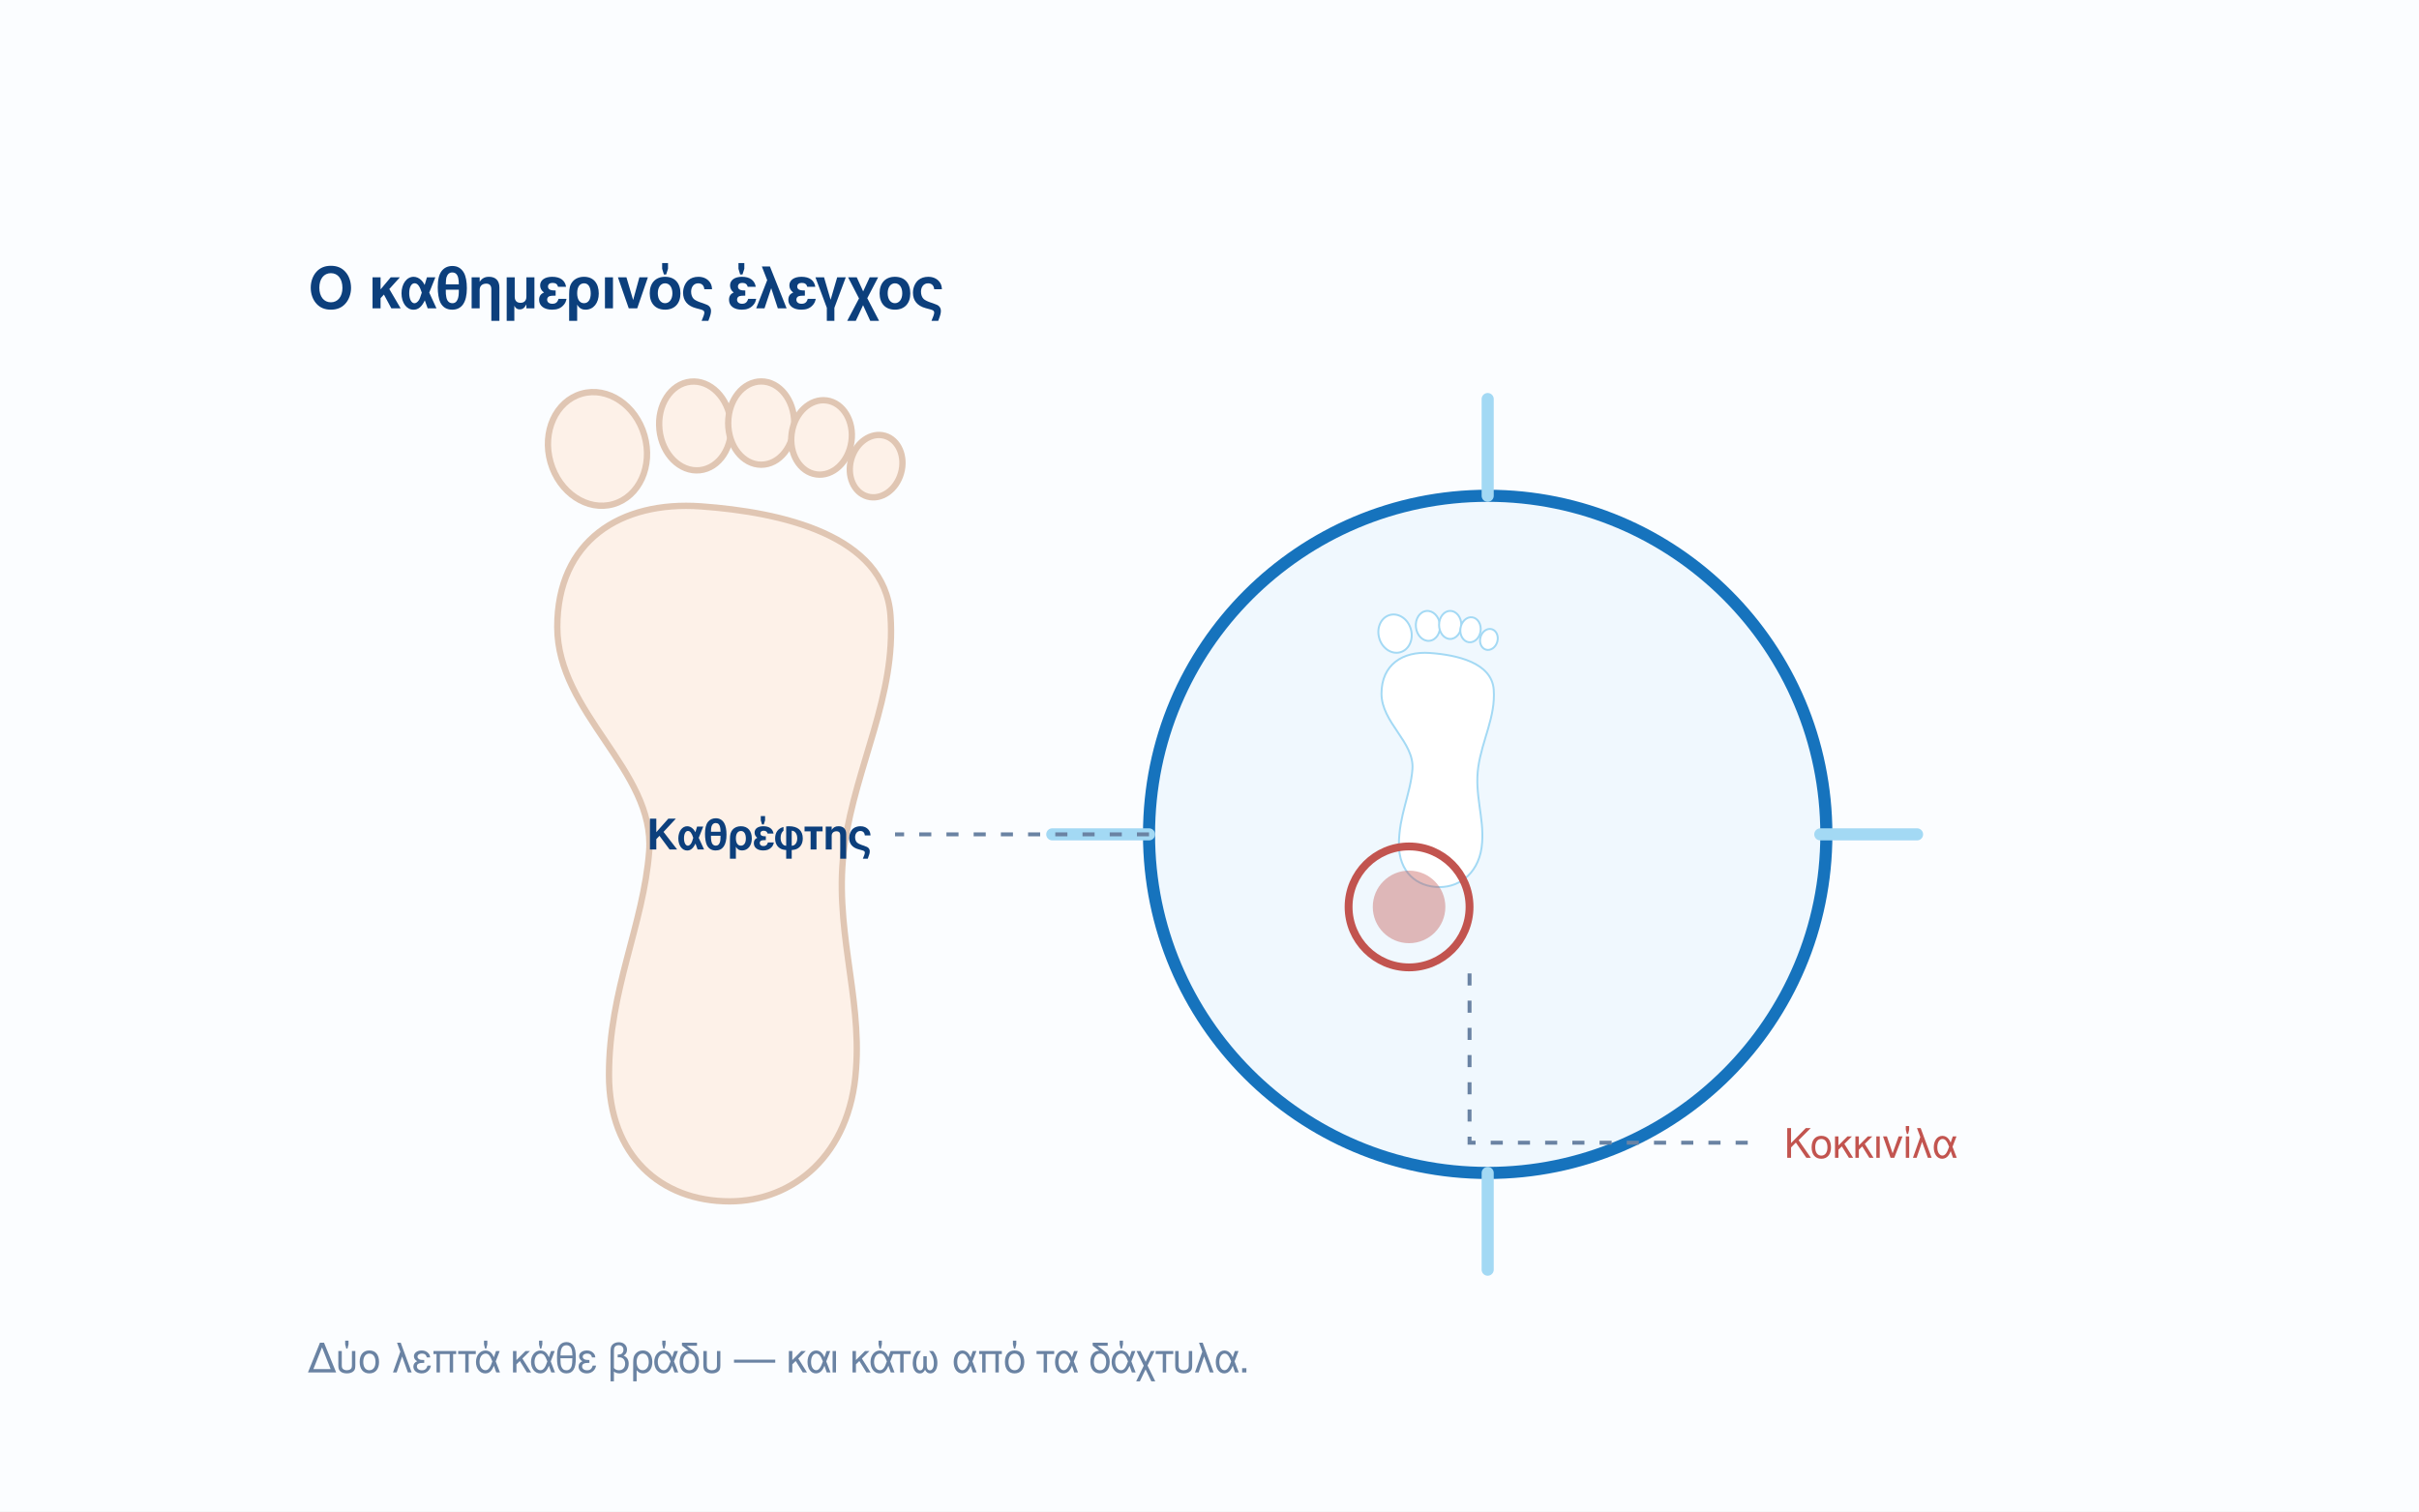
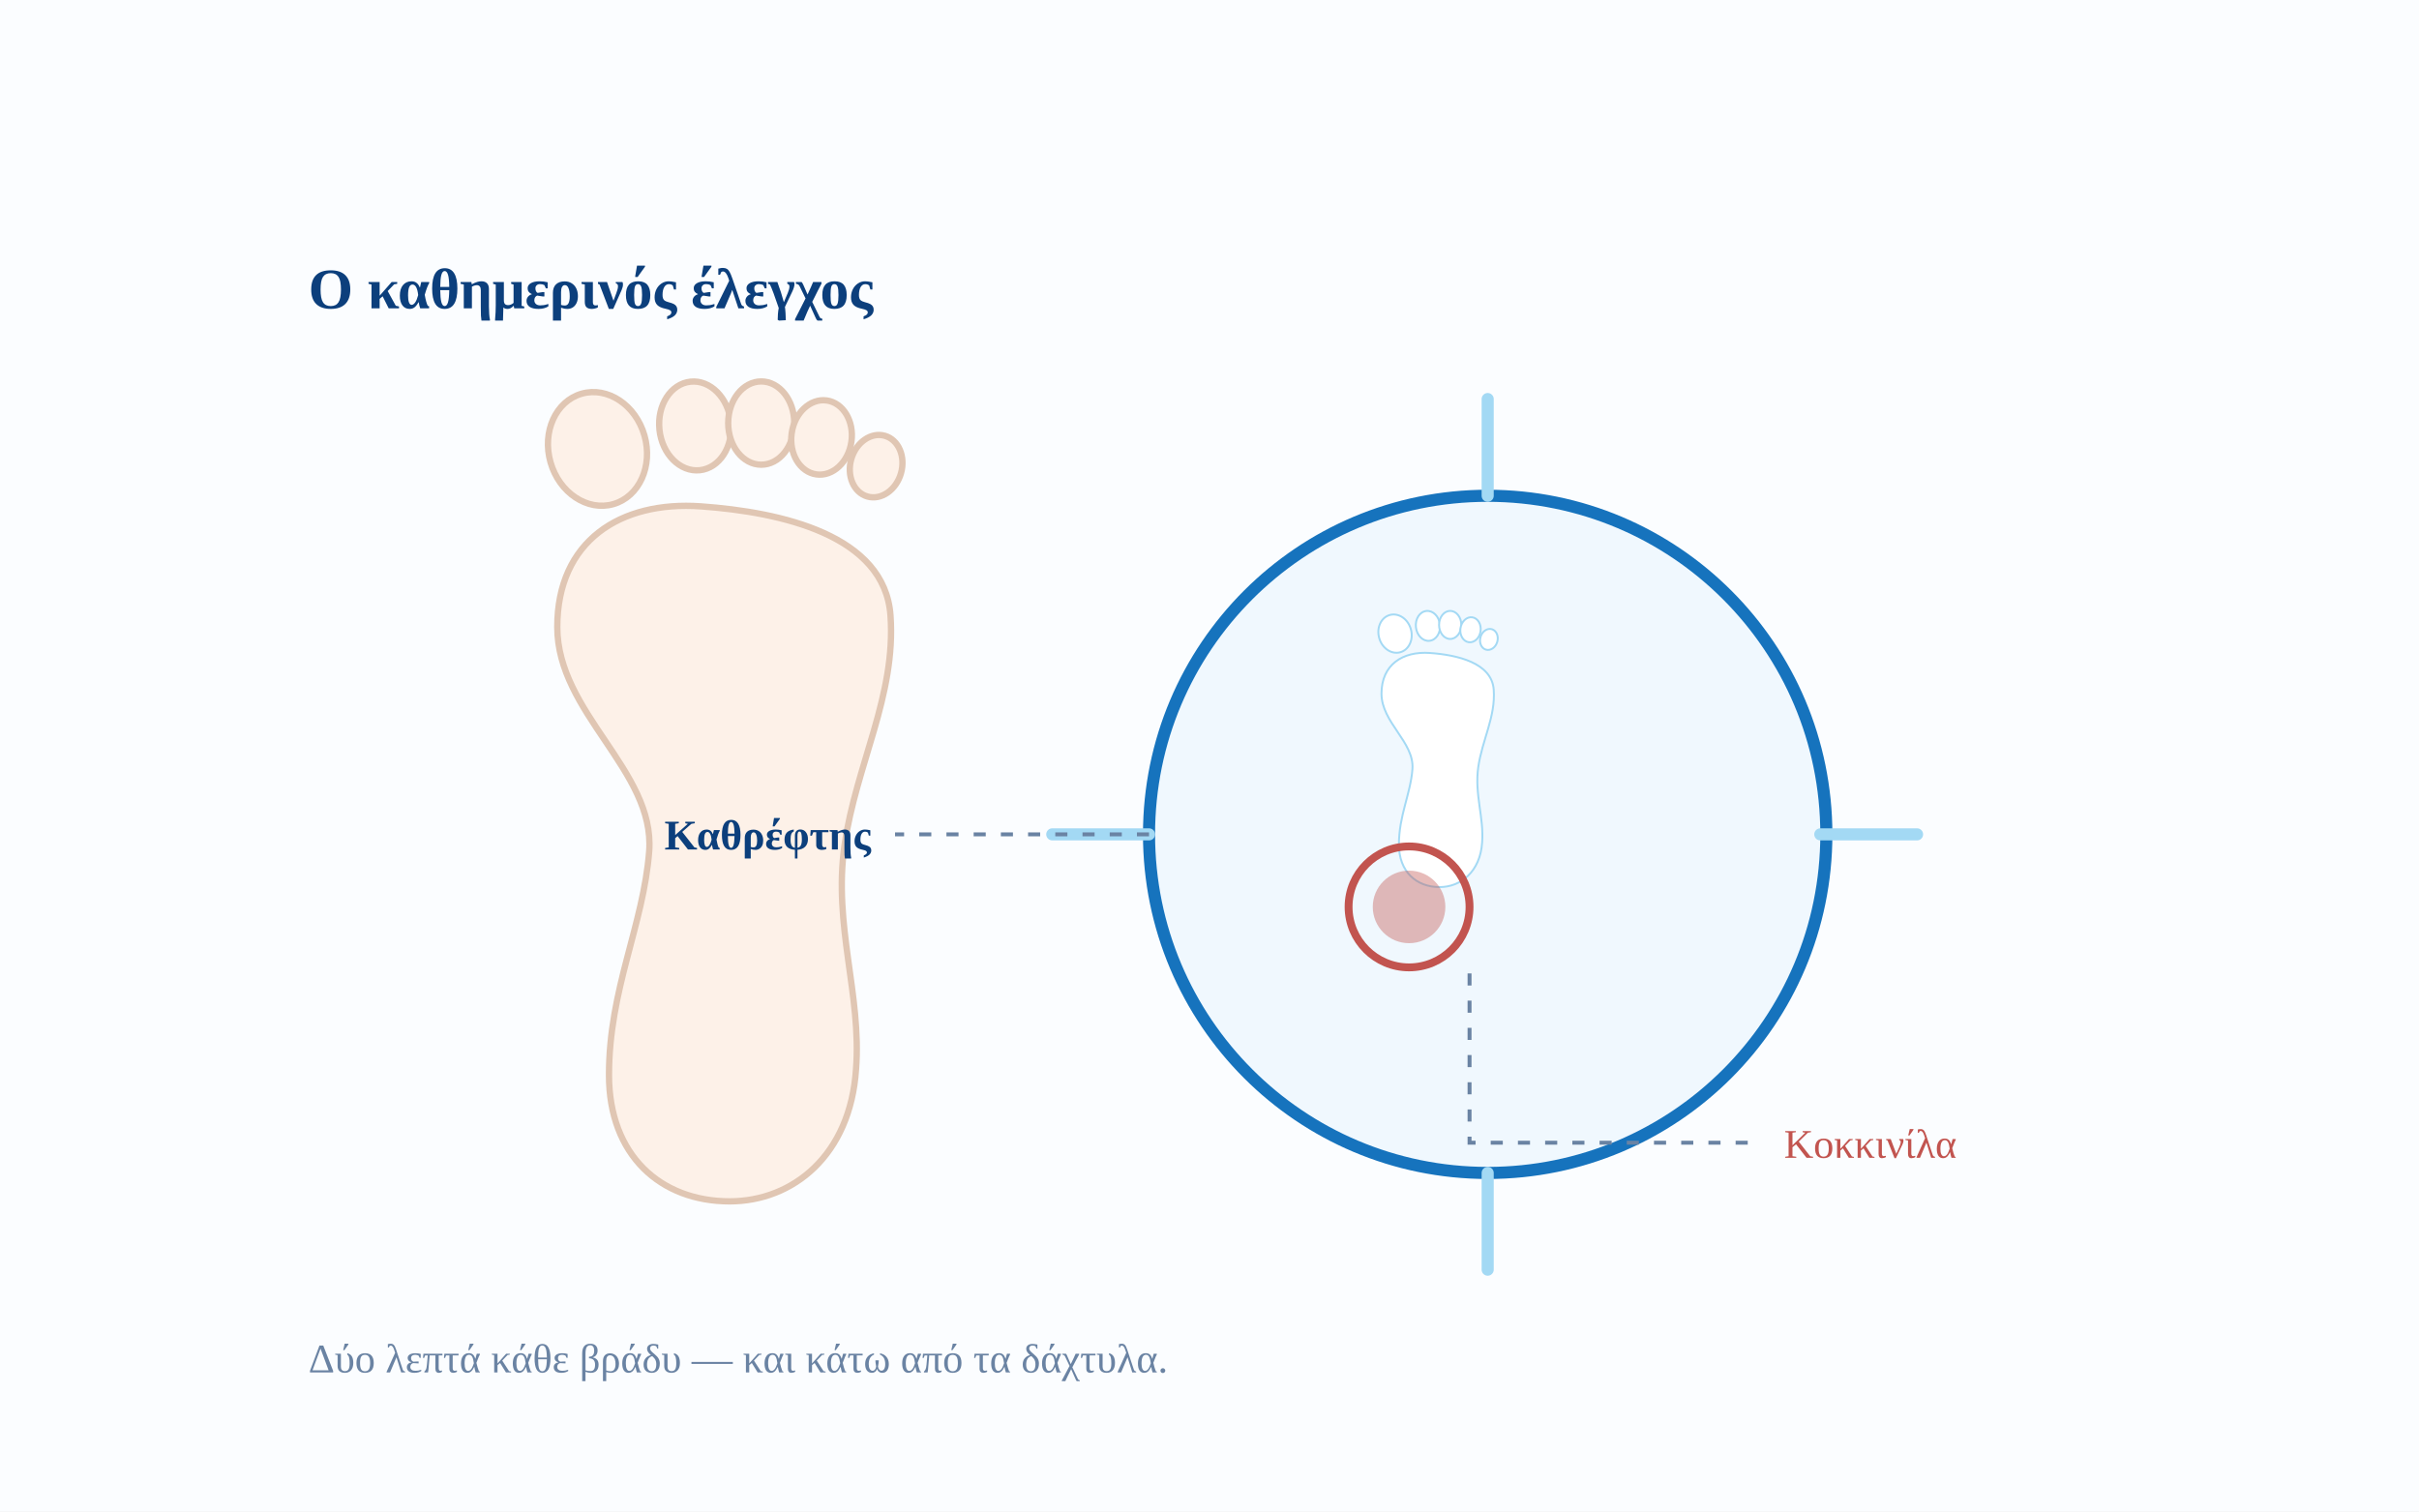
<svg xmlns="http://www.w3.org/2000/svg" viewBox="0 0 800 500" width="800" height="500" role="img" aria-label="Καθημερινός έλεγχος πελμάτων">
  <rect width="800" height="500" fill="#fbfdff" />
  <g transform="translate(62,10)">
    <g transform="translate(90,110) scale(0.95)">
      <path d="M34 92C34 62 56 48 84 50C112 52 148 60 150 88C152 116 138 140 134 168C130 196 140 220 138 246C136 276 116 292 94 292C70 292 52 276 52 248C52 218 64 196 66 170C68 142 34 122 34 92Z" fill="#fdf1e8" stroke="#e0c6b3" stroke-width="2.2" />
      <ellipse cx="48" cy="30" rx="17" ry="20" transform="rotate(-16 48 30)" fill="#fdf1e8" stroke="#e0c6b3" stroke-width="2.2" />
      <ellipse cx="82" cy="22" rx="12.5" ry="15.5" transform="rotate(-6 82 22)" fill="#fdf1e8" stroke="#e0c6b3" stroke-width="2.2" />
      <ellipse cx="105" cy="21" rx="11.5" ry="14.5" transform="rotate(0 105 21)" fill="#fdf1e8" stroke="#e0c6b3" stroke-width="2.2" />
      <ellipse cx="126" cy="26" rx="10.5" ry="13" transform="rotate(8 126 26)" fill="#fdf1e8" stroke="#e0c6b3" stroke-width="2.2" />
      <ellipse cx="145" cy="36" rx="9" ry="11" transform="rotate(16 145 36)" fill="#fdf1e8" stroke="#e0c6b3" stroke-width="2.2" />
    </g>
    <ellipse cx="430" cy="266" rx="112" ry="112" fill="#f0f8fe" stroke="#1673bd" stroke-width="4" />
    <path d="M430 154v-32M540 266h32M430 378v32M318 266h-32" stroke="#a3d9f4" stroke-width="4" stroke-linecap="round" />
    <g transform="translate(384,190) scale(0.32)">
      <path d="M34 92C34 62 56 48 84 50C112 52 148 60 150 88C152 116 138 140 134 168C130 196 140 220 138 246C136 276 116 292 94 292C70 292 52 276 52 248C52 218 64 196 66 170C68 142 34 122 34 92Z" fill="#ffffff" stroke="#a3d9f4" stroke-width="2" />
      <ellipse cx="48" cy="30" rx="17" ry="20" transform="rotate(-16 48 30)" fill="#ffffff" stroke="#a3d9f4" stroke-width="2" />
      <ellipse cx="82" cy="22" rx="12.5" ry="15.5" transform="rotate(-6 82 22)" fill="#ffffff" stroke="#a3d9f4" stroke-width="2" />
      <ellipse cx="105" cy="21" rx="11.5" ry="14.5" transform="rotate(0 105 21)" fill="#ffffff" stroke="#a3d9f4" stroke-width="2" />
      <ellipse cx="126" cy="26" rx="10.5" ry="13" transform="rotate(8 126 26)" fill="#ffffff" stroke="#a3d9f4" stroke-width="2" />
      <ellipse cx="145" cy="36" rx="9" ry="11" transform="rotate(16 145 36)" fill="#ffffff" stroke="#a3d9f4" stroke-width="2" />
    </g>
    <circle cx="404" cy="290" r="12" fill="#c2544f" opacity=".4" />
    <circle cx="404" cy="290" r="20" fill="none" stroke="#c2544f" stroke-width="2.6" />
    <path d="M318 266h-84" fill="none" stroke="#6a83a3" stroke-width="1.3" stroke-dasharray="4 5" />
-     <text x="226" y="271" font-family="Manrope,-apple-system,BlinkMacSystemFont,'Segoe UI',Helvetica,Arial,sans-serif" font-size="14" font-weight="560" fill="#0c3f7c" text-anchor="end">Καθρέφτης</text>
+     <text x="226" y="271" font-family="M PLUS Rounded 1c,Manrope,-apple-system,BlinkMacSystemFont,'Segoe UI',Helvetica,Arial,sans-serif" font-size="14" font-weight="560" fill="#0c3f7c" text-anchor="end">Καθρέφτης</text>
    <path d="M424 312v56h96" fill="none" stroke="#6a83a3" stroke-width="1.3" stroke-dasharray="4 5" />
-     <text x="528" y="373" font-family="Manrope,-apple-system,BlinkMacSystemFont,'Segoe UI',Helvetica,Arial,sans-serif" font-size="13.5" font-weight="520" fill="#c2544f" text-anchor="start">Κοκκινίλα</text>
-     <text x="40" y="92" font-family="Manrope,-apple-system,BlinkMacSystemFont,'Segoe UI',Helvetica,Arial,sans-serif" font-size="19" font-weight="560" fill="#0c3f7c" text-anchor="start">Ο καθημερινός έλεγχος</text>
-     <text x="40" y="444" font-family="Manrope,-apple-system,BlinkMacSystemFont,'Segoe UI',Helvetica,Arial,sans-serif" font-size="13.5" font-weight="420" fill="#6a83a3" text-anchor="start">Δύο λεπτά κάθε βράδυ — και κάτω από τα δάχτυλα.</text>
+     <text x="528" y="373" font-family="M PLUS Rounded 1c,Manrope,-apple-system,BlinkMacSystemFont,'Segoe UI',Helvetica,Arial,sans-serif" font-size="13.5" font-weight="520" fill="#c2544f" text-anchor="start">Κοκκινίλα</text>
+     <text x="40" y="92" font-family="M PLUS Rounded 1c,Manrope,-apple-system,BlinkMacSystemFont,'Segoe UI',Helvetica,Arial,sans-serif" font-size="19" font-weight="560" fill="#0c3f7c" text-anchor="start">Ο καθημερινός έλεγχος</text>
+     <text x="40" y="444" font-family="M PLUS Rounded 1c,Manrope,-apple-system,BlinkMacSystemFont,'Segoe UI',Helvetica,Arial,sans-serif" font-size="13.5" font-weight="420" fill="#6a83a3" text-anchor="start">Δύο λεπτά κάθε βράδυ — και κάτω από τα δάχτυλα.</text>
  </g>
</svg>
